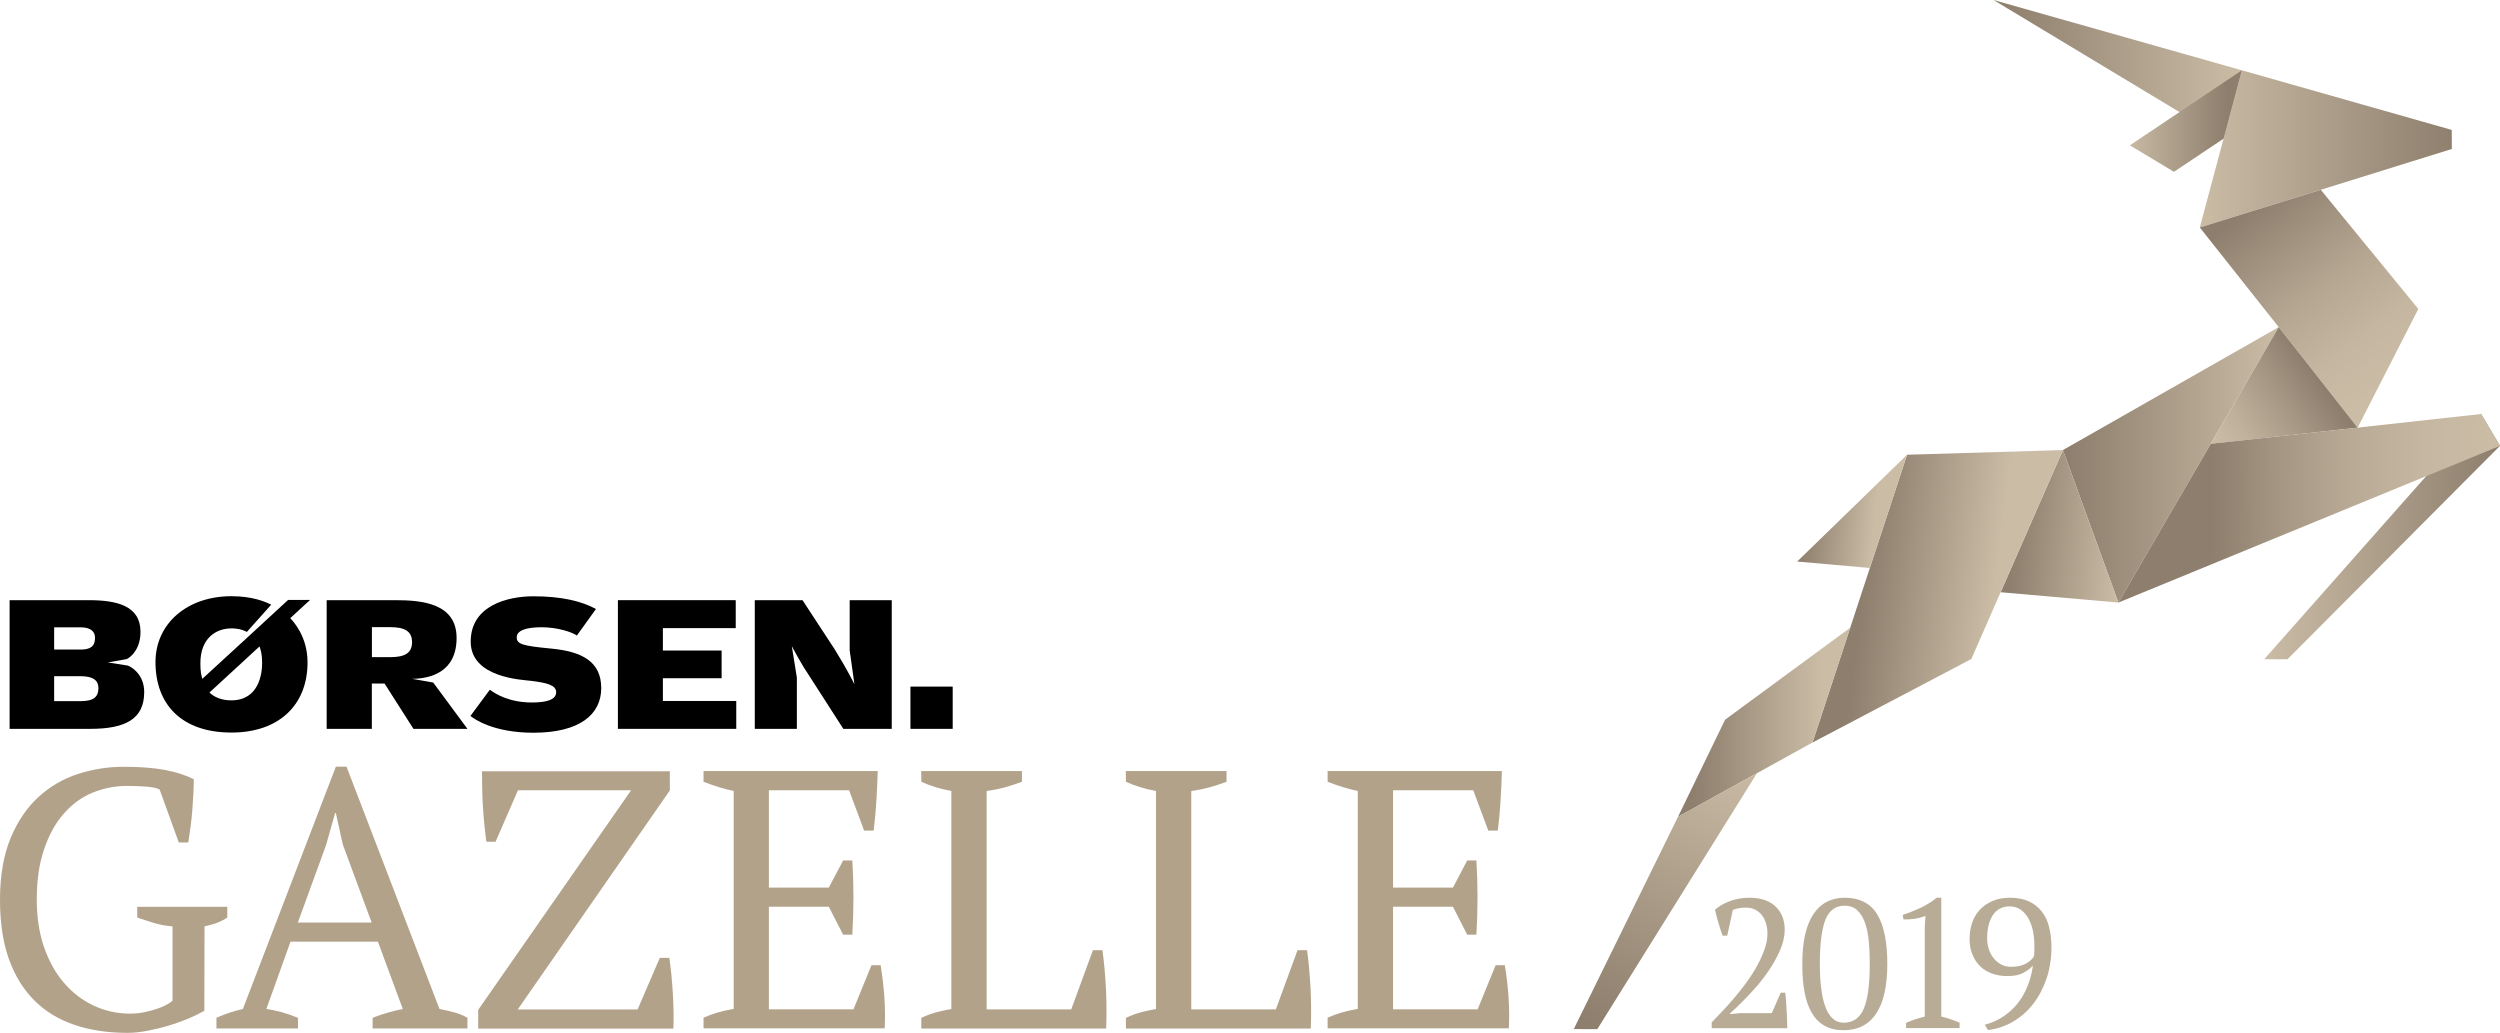
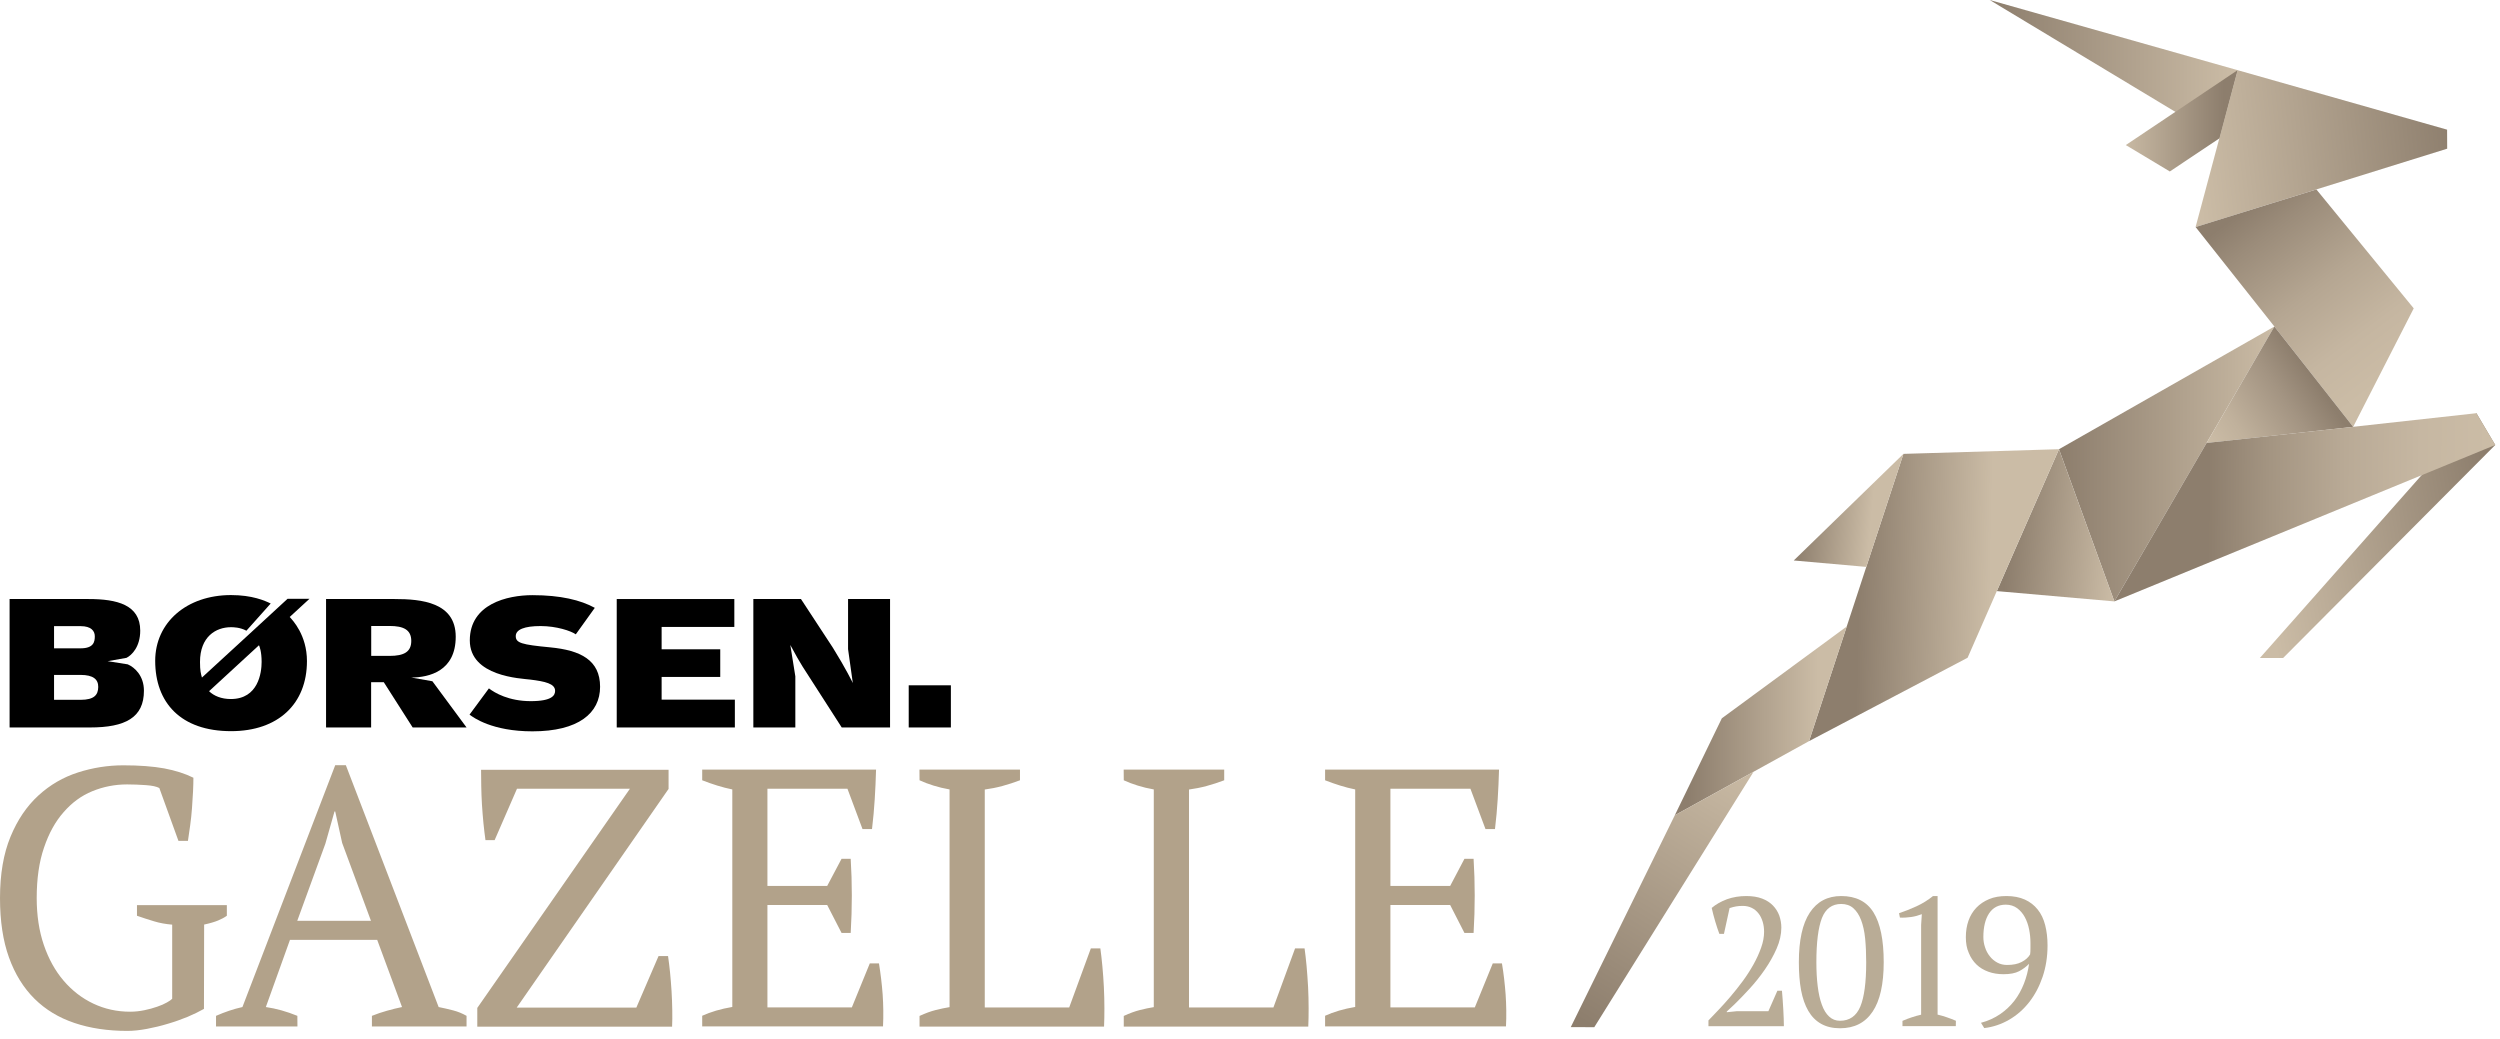
- <svg xmlns="http://www.w3.org/2000/svg" id="Layer_1" x="0px" y="0px" viewBox="0 0 283.46 117.11" style="enable-background:new 0 0 283.46 117.11;" xml:space="preserve">
-   <style type="text/css"> .st0{fill:#B2A28A;} .st1{fill:url(#SVGID_1_);} .st2{fill:url(#SVGID_2_);} .st3{fill:url(#SVGID_3_);} .st4{fill:url(#SVGID_4_);} .st5{fill:url(#SVGID_5_);} .st6{fill:url(#SVGID_6_);} .st7{fill:url(#SVGID_7_);} .st8{fill:url(#SVGID_8_);} .st9{fill:url(#SVGID_9_);} .st10{fill:url(#SVGID_10_);} .st11{fill:url(#SVGID_11_);} .st12{fill:url(#SVGID_12_);} .st13{fill:url(#SVGID_13_);} .st14{fill:#B9AC96;} </style>
+ <svg xmlns="http://www.w3.org/2000/svg" width="100%" height="100%" viewBox="0 0 284 118" version="1.1" xml:space="preserve" style="fill-rule:evenodd;clip-rule:evenodd;stroke-linejoin:round;stroke-miterlimit:2;">
  <g>
    <g>
      <g>
-         <path d="M35.16,68.02h-2.49c0,0-9,8.3-9.73,8.95c-0.12-0.44-0.22-0.77-0.22-1.77c0-2.87,1.8-3.95,3.52-3.95 c0.26,0,1.04,0.01,1.75,0.4l2.76-3.09c-0.67-0.33-2.1-0.96-4.51-0.96c-5.03,0-8.61,3.11-8.61,7.47c0,4.75,2.9,7.99,8.62,7.99 c5.36,0,8.62-3.11,8.62-7.96c0-2.96-1.64-4.66-1.96-5.01L35.16,68.02z M26.22,79.41c-1.08,0-1.93-0.36-2.47-0.89 c0,0,5.56-5.11,5.67-5.22c0.06,0.12,0.3,0.71,0.3,1.9C29.72,76.4,29.35,79.41,26.22,79.41z" />
-         <path d="M49.12,77.39l-2.4-0.42c2.03-0.02,5.05-0.72,5.05-4.64c0-3.91-3.89-4.28-6.94-4.28c-3.04,0-7.79,0-7.79,0v14.59h5.12 V77.5h1.44l3.28,5.14h6.12L49.12,77.39z M44.25,74.51c-1.69,0-2.08,0-2.08,0v-3.4c0,0,0.47,0,2.08,0c1.59,0,2.47,0.43,2.47,1.7 C46.72,74.05,45.9,74.51,44.25,74.51z" />
-         <path d="M53.34,81.18c0,0,2.12-2.87,2.2-2.98c0.67,0.52,2.27,1.45,4.75,1.45c2.46,0,2.77-0.68,2.77-1.17 c0-0.82-1.14-1.07-2.83-1.28c-1.04-0.13-6.86-0.34-6.86-4.45c0-4.14,4.26-5.14,7.11-5.14c3.21,0,5.48,0.56,7.09,1.44 c0,0-2.03,2.83-2.16,3.01c-0.53-0.38-2.18-0.94-4-0.94s-2.82,0.39-2.82,1.14c0,0.78,0.65,0.97,3.92,1.28 c3.42,0.33,5.66,1.43,5.66,4.48c0,2.99-2.45,5.06-7.69,5.06C55.9,83.08,53.77,81.51,53.34,81.18z" />
-         <polygon points="70.06,82.64 70.06,68.05 83.42,68.05 83.42,71.22 75.16,71.22 75.16,73.76 81.82,73.76 81.82,76.9 75.16,76.9 75.16,79.48 83.48,79.48 83.48,82.64 " />
+         <path d="M35.16,68.02l-2.49,0c0,0 -9,8.3 -9.73,8.95c-0.12,-0.44 -0.22,-0.77 -0.22,-1.77c0,-2.87 1.8,-3.95 3.52,-3.95c0.26,0 1.04,0.01 1.75,0.4l2.76,-3.09c-0.67,-0.33 -2.1,-0.96 -4.51,-0.96c-5.03,0 -8.61,3.11 -8.61,7.47c0,4.75 2.9,7.99 8.62,7.99c5.36,0 8.62,-3.11 8.62,-7.96c0,-2.96 -1.64,-4.66 -1.96,-5.01l2.25,-2.07Zm-8.94,11.39c-1.08,0 -1.93,-0.36 -2.47,-0.89c0,0 5.56,-5.11 5.67,-5.22c0.06,0.12 0.3,0.71 0.3,1.9c0,1.2 -0.37,4.21 -3.5,4.21Z" style="fill-rule:nonzero;" />
+         <path d="M49.12,77.39l-2.4,-0.42c2.03,-0.02 5.05,-0.72 5.05,-4.64c0,-3.91 -3.89,-4.28 -6.94,-4.28l-7.79,0l0,14.59l5.12,0l0,-5.14l1.44,0l3.28,5.14l6.12,0l-3.88,-5.25Zm-4.87,-2.88l-2.08,0l0,-3.4l2.08,0c1.59,0 2.47,0.43 2.47,1.7c0,1.24 -0.82,1.7 -2.47,1.7Z" style="fill-rule:nonzero;" />
+         <path d="M53.34,81.18c0,0 2.12,-2.87 2.2,-2.98c0.67,0.52 2.27,1.45 4.75,1.45c2.46,0 2.77,-0.68 2.77,-1.17c0,-0.82 -1.14,-1.07 -2.83,-1.28c-1.04,-0.13 -6.86,-0.34 -6.86,-4.45c0,-4.14 4.26,-5.14 7.11,-5.14c3.21,0 5.48,0.56 7.09,1.44c0,0 -2.03,2.83 -2.16,3.01c-0.53,-0.38 -2.18,-0.94 -4,-0.94c-1.82,0 -2.82,0.39 -2.82,1.14c0,0.78 0.65,0.97 3.92,1.28c3.42,0.33 5.66,1.43 5.66,4.48c0,2.99 -2.45,5.06 -7.69,5.06c-4.58,0 -6.71,-1.57 -7.14,-1.9Z" style="fill-rule:nonzero;" />
+         <path d="M70.06,82.64l0,-14.59l13.36,0l0,3.17l-8.26,0l0,2.54l6.66,0l0,3.14l-6.66,0l0,2.58l8.32,0l0,3.16l-13.42,0Z" style="fill-rule:nonzero;" />
        <rect x="103.23" y="77.85" width="4.79" height="4.79" />
-         <path d="M85.58,82.64V68.05h5.41c0,0,3.59,5.47,3.63,5.54c1.48,2.38,2.26,4,2.26,4l-0.54-3.85v-5.69h4.77v14.59h-5.49l-4.19-6.52 c0,0-0.42-0.63-0.84-1.38c-0.44-0.79-0.81-1.47-0.81-1.47l0.57,3.56v5.81L85.58,82.64L85.58,82.64z" />
-         <path d="M14.51,75.47c-0.65-0.11-2.28-0.36-2.28-0.36l2.14-0.38c0.6-0.3,1.56-1.25,1.56-3.09c0-2.94-2.64-3.59-5.87-3.59 c-4.18,0-8.97,0-8.97,0v14.59c0,0,5.73,0,9.14,0c4,0,6.13-1.12,6.12-4.18C16.35,76.78,15.31,75.81,14.51,75.47z M6.14,71.13 c0,0,1.87,0,3.02,0c1.2,0,1.61,0.55,1.61,1.15s-0.1,1.37-1.62,1.37s-3.01,0-3.01,0V71.13z M9.15,79.5c-1.72,0-3.01,0-3.01,0 v-2.83c0,0,1.64,0,3.01,0c1.45,0,2.02,0.51,2.01,1.37C11.15,78.94,10.7,79.5,9.15,79.5z" />
+         <path d="M85.58,82.64l0,-14.59l5.41,0c0,0 3.59,5.47 3.63,5.54c1.48,2.38 2.26,4 2.26,4l-0.54,-3.85l0,-5.69l4.77,0l0,14.59l-5.49,0l-4.19,-6.52c0,0 -0.42,-0.63 -0.84,-1.38c-0.44,-0.79 -0.81,-1.47 -0.81,-1.47l0.57,3.56l0,5.81l-4.77,0Z" style="fill-rule:nonzero;" />
+         <path d="M14.51,75.47c-0.65,-0.11 -2.28,-0.36 -2.28,-0.36l2.14,-0.38c0.6,-0.3 1.56,-1.25 1.56,-3.09c0,-2.94 -2.64,-3.59 -5.87,-3.59l-8.97,0l0,14.59l9.14,0c4,0 6.13,-1.12 6.12,-4.18c0,-1.68 -1.04,-2.65 -1.84,-2.99Zm-8.37,-4.34l3.02,0c1.2,0 1.61,0.55 1.61,1.15c0,0.6 -0.1,1.37 -1.62,1.37l-3.01,0l0,-2.52Zm3.01,8.37l-3.01,0l0,-2.83l3.01,0c1.45,0 2.02,0.51 2.01,1.37c-0.01,0.9 -0.46,1.46 -2.01,1.46Z" style="fill-rule:nonzero;" />
      </g>
      <g>
-         <path class="st0" d="M23.17,114.61c-0.53,0.3-1.15,0.6-1.85,0.9c-0.71,0.29-1.46,0.56-2.25,0.79c-0.79,0.24-1.58,0.43-2.38,0.58 s-1.53,0.23-2.23,0.23c-2.22,0-4.22-0.3-6-0.9c-1.78-0.6-3.29-1.51-4.54-2.75s-2.22-2.8-2.9-4.69C0.34,106.88,0,104.63,0,102.02 c0-2.72,0.4-5.04,1.19-6.96c0.79-1.92,1.85-3.48,3.17-4.69c1.32-1.21,2.82-2.08,4.5-2.62s3.4-0.81,5.15-0.81 c1.83,0,3.38,0.12,4.65,0.35c1.26,0.24,2.37,0.59,3.31,1.06c0,0.42-0.01,0.93-0.04,1.54c-0.03,0.61-0.07,1.25-0.12,1.92 s-0.12,1.33-0.21,1.98s-0.17,1.23-0.25,1.73h-1.08l-2.17-6c-0.31-0.17-0.82-0.28-1.54-0.33c-0.72-0.05-1.43-0.08-2.12-0.08 c-1.39,0-2.7,0.26-3.95,0.77c-1.25,0.51-2.33,1.31-3.26,2.38C6.29,93.32,5.55,94.66,5,96.29c-0.56,1.62-0.83,3.54-0.83,5.73 c0,1.97,0.27,3.75,0.81,5.33c0.54,1.58,1.29,2.94,2.25,4.06c0.96,1.12,2.08,1.99,3.37,2.6c1.29,0.61,2.68,0.92,4.18,0.92 c0.55,0,1.09-0.06,1.62-0.17c0.53-0.11,1.01-0.24,1.46-0.4c0.44-0.15,0.81-0.31,1.1-0.48c0.29-0.16,0.49-0.3,0.6-0.42v-8.42 c-0.72-0.06-1.41-0.18-2.06-0.38c-0.65-0.2-1.3-0.4-1.94-0.63v-1.21h10.21v1.21c-0.28,0.2-0.61,0.38-1,0.54s-0.92,0.32-1.58,0.46 L23.17,114.61L23.17,114.61z" />
-         <path class="st0" d="M33.79,116.61h-9.25v-1.21c1-0.44,2-0.78,3-1l10.54-27.47h1.21l10.54,27.47c0.56,0.11,1.1,0.24,1.65,0.38 c0.54,0.14,1.05,0.35,1.52,0.62v1.21H42.25v-1.21c0.56-0.22,1.12-0.42,1.71-0.58c0.58-0.16,1.15-0.31,1.71-0.42l-2.82-7.63h-9.91 l-2.74,7.63c1.17,0.17,2.36,0.5,3.58,1L33.79,116.61L33.79,116.61z M33.77,104.6h8.37l-3.27-8.84l-0.79-3.58H38l-1.04,3.67 L33.77,104.6z" />
-         <path class="st0" d="M74.81,108.61h1.08c0.08,0.56,0.16,1.18,0.23,1.88c0.07,0.69,0.12,1.4,0.17,2.13 c0.04,0.72,0.07,1.43,0.08,2.13c0.01,0.7,0.01,1.32-0.02,1.88H54.22v-2.13L71.56,89.6H58.73l-2.54,5.84h-1.04 c-0.08-0.58-0.16-1.22-0.23-1.92c-0.07-0.69-0.12-1.4-0.17-2.12c-0.04-0.72-0.07-1.42-0.08-2.1c-0.01-0.68-0.02-1.3-0.02-1.85 h21.3v2.17l-17.25,24.84h13.59L74.81,108.61z" />
-         <path class="st0" d="M99.52,87.43c-0.03,1.11-0.08,2.23-0.15,3.35c-0.07,1.12-0.17,2.26-0.31,3.4h-1.08l-1.71-4.58h-9.09v11.04 h6.79l1.63-3.08h1.04c0.17,2.75,0.17,5.56,0,8.42h-1.04l-1.63-3.17h-6.79v11.63h9.59l2.04-5h1.04c0.19,1.17,0.33,2.35,0.42,3.54 c0.08,1.2,0.1,2.4,0.04,3.62H79.77v-1.21c0.97-0.44,2.11-0.78,3.42-1V89.68c-0.56-0.11-1.12-0.26-1.71-0.44 c-0.58-0.18-1.15-0.38-1.71-0.6v-1.21L99.52,87.43L99.52,87.43z" />
-         <path class="st0" d="M104.45,87.43h11.42v1.21c-0.67,0.25-1.33,0.47-2,0.65c-0.67,0.18-1.33,0.31-2,0.4v24.76h9.59l2.46-6.71H125 c0.08,0.58,0.16,1.26,0.23,2.02c0.07,0.77,0.13,1.56,0.17,2.38c0.04,0.82,0.06,1.62,0.06,2.4c0,0.78-0.01,1.47-0.04,2.08h-20.96 v-1.21c0.67-0.31,1.28-0.53,1.83-0.67c0.56-0.14,1.08-0.25,1.58-0.33V89.68c-0.64-0.11-1.25-0.26-1.83-0.44 c-0.58-0.18-1.11-0.38-1.58-0.6L104.45,87.43L104.45,87.43z" />
-         <path class="st0" d="M127.65,87.43h11.42v1.21c-0.67,0.25-1.33,0.47-2,0.65c-0.67,0.18-1.34,0.31-2,0.4v24.76h9.59l2.46-6.71 h1.08c0.08,0.58,0.16,1.26,0.23,2.02c0.07,0.77,0.12,1.56,0.17,2.38c0.04,0.82,0.06,1.62,0.06,2.4c0,0.78-0.01,1.47-0.04,2.08 h-20.96v-1.21c0.67-0.31,1.28-0.53,1.83-0.67c0.55-0.14,1.08-0.25,1.58-0.33V89.68c-0.64-0.11-1.25-0.26-1.83-0.44 c-0.58-0.18-1.11-0.38-1.58-0.6L127.65,87.43L127.65,87.43z" />
-         <path class="st0" d="M170.29,87.43c-0.03,1.11-0.08,2.23-0.15,3.35c-0.07,1.12-0.17,2.26-0.31,3.4h-1.08l-1.71-4.58h-9.09v11.04 h6.79l1.62-3.08h1.04c0.17,2.75,0.17,5.56,0,8.42h-1.04l-1.62-3.17h-6.79v11.63h9.59l2.04-5h1.04c0.2,1.17,0.33,2.35,0.42,3.54 c0.08,1.2,0.1,2.4,0.04,3.62h-20.55v-1.21c0.97-0.44,2.11-0.78,3.42-1V89.68c-0.56-0.11-1.12-0.26-1.71-0.44 c-0.58-0.18-1.15-0.38-1.71-0.6v-1.21L170.29,87.43L170.29,87.43z" />
+         <path d="M23.17,114.61c-0.53,0.3 -1.15,0.6 -1.85,0.9c-0.71,0.29 -1.46,0.56 -2.25,0.79c-0.79,0.24 -1.58,0.43 -2.38,0.58c-0.8,0.15 -1.53,0.23 -2.23,0.23c-2.22,0 -4.22,-0.3 -6,-0.9c-1.78,-0.6 -3.29,-1.51 -4.54,-2.75c-1.25,-1.24 -2.22,-2.8 -2.9,-4.69c-0.68,-1.89 -1.02,-4.14 -1.02,-6.75c0,-2.72 0.4,-5.04 1.19,-6.96c0.79,-1.92 1.85,-3.48 3.17,-4.69c1.32,-1.21 2.82,-2.08 4.5,-2.62c1.68,-0.54 3.4,-0.81 5.15,-0.81c1.83,0 3.38,0.12 4.65,0.35c1.26,0.24 2.37,0.59 3.31,1.06c0,0.42 -0.01,0.93 -0.04,1.54c-0.03,0.61 -0.07,1.25 -0.12,1.92c-0.05,0.67 -0.12,1.33 -0.21,1.98c-0.09,0.65 -0.17,1.23 -0.25,1.73l-1.08,0l-2.17,-6c-0.31,-0.17 -0.82,-0.28 -1.54,-0.33c-0.72,-0.05 -1.43,-0.08 -2.12,-0.08c-1.39,0 -2.7,0.26 -3.95,0.77c-1.25,0.51 -2.33,1.31 -3.26,2.38c-0.94,1.06 -1.68,2.4 -2.23,4.03c-0.56,1.62 -0.83,3.54 -0.83,5.73c0,1.97 0.27,3.75 0.81,5.33c0.54,1.58 1.29,2.94 2.25,4.06c0.96,1.12 2.08,1.99 3.37,2.6c1.29,0.61 2.68,0.92 4.18,0.92c0.55,0 1.09,-0.06 1.62,-0.17c0.53,-0.11 1.01,-0.24 1.46,-0.4c0.44,-0.15 0.81,-0.31 1.1,-0.48c0.29,-0.16 0.49,-0.3 0.6,-0.42l0,-8.42c-0.72,-0.06 -1.41,-0.18 -2.06,-0.38c-0.65,-0.2 -1.3,-0.4 -1.94,-0.63l0,-1.21l10.21,0l0,1.21c-0.28,0.2 -0.61,0.38 -1,0.54c-0.39,0.16 -0.92,0.32 -1.58,0.46l-0.02,9.58Z" style="fill:#b2a28a;fill-rule:nonzero;" />
+         <path d="M33.79,116.61l-9.25,0l0,-1.21c1,-0.44 2,-0.78 3,-1l10.54,-27.47l1.21,0l10.54,27.47c0.56,0.11 1.1,0.24 1.65,0.38c0.54,0.14 1.05,0.35 1.52,0.62l0,1.21l-10.75,0l0,-1.21c0.56,-0.22 1.12,-0.42 1.71,-0.58c0.58,-0.16 1.15,-0.31 1.71,-0.42l-2.82,-7.63l-9.91,0l-2.74,7.63c1.17,0.17 2.36,0.5 3.58,1l0.01,1.21Zm-0.02,-12.01l8.37,0l-3.27,-8.84l-0.79,-3.58l-0.08,0l-1.04,3.67l-3.19,8.75Z" style="fill:#b2a28a;fill-rule:nonzero;" />
+         <path d="M74.81,108.61l1.08,0c0.08,0.56 0.16,1.18 0.23,1.88c0.07,0.69 0.12,1.4 0.17,2.13c0.04,0.72 0.07,1.43 0.08,2.13c0.01,0.7 0.01,1.32 -0.02,1.88l-22.13,0l0,-2.13l17.34,-24.9l-12.83,0l-2.54,5.84l-1.04,0c-0.08,-0.58 -0.16,-1.22 -0.23,-1.92c-0.07,-0.69 -0.12,-1.4 -0.17,-2.12c-0.04,-0.72 -0.07,-1.42 -0.08,-2.1c-0.01,-0.68 -0.02,-1.3 -0.02,-1.85l21.3,0l0,2.17l-17.25,24.84l13.59,0l2.52,-5.85Z" style="fill:#b2a28a;fill-rule:nonzero;" />
+         <path d="M99.52,87.43c-0.03,1.11 -0.08,2.23 -0.15,3.35c-0.07,1.12 -0.17,2.26 -0.31,3.4l-1.08,0l-1.71,-4.58l-9.09,0l0,11.04l6.79,0l1.63,-3.08l1.04,0c0.17,2.75 0.17,5.56 0,8.42l-1.04,0l-1.63,-3.17l-6.79,0l0,11.63l9.59,0l2.04,-5l1.04,0c0.19,1.17 0.33,2.35 0.42,3.54c0.08,1.2 0.1,2.4 0.04,3.62l-20.54,0l0,-1.21c0.97,-0.44 2.11,-0.78 3.42,-1l0,-24.71c-0.56,-0.11 -1.12,-0.26 -1.71,-0.44c-0.58,-0.18 -1.15,-0.38 -1.71,-0.6l0,-1.21l19.75,0Z" style="fill:#b2a28a;fill-rule:nonzero;" />
+         <path d="M104.45,87.43l11.42,0l0,1.21c-0.67,0.25 -1.33,0.47 -2,0.65c-0.67,0.18 -1.33,0.31 -2,0.4l0,24.76l9.59,0l2.46,-6.71l1.08,0c0.08,0.58 0.16,1.26 0.23,2.02c0.07,0.77 0.13,1.56 0.17,2.38c0.04,0.82 0.06,1.62 0.06,2.4c0,0.78 -0.01,1.47 -0.04,2.08l-20.96,0l0,-1.21c0.67,-0.31 1.28,-0.53 1.83,-0.67c0.56,-0.14 1.08,-0.25 1.58,-0.33l0,-24.73c-0.64,-0.11 -1.25,-0.26 -1.83,-0.44c-0.58,-0.18 -1.11,-0.38 -1.58,-0.6l-0.01,-1.21Z" style="fill:#b2a28a;fill-rule:nonzero;" />
+         <path d="M127.65,87.43l11.42,0l0,1.21c-0.67,0.25 -1.33,0.47 -2,0.65c-0.67,0.18 -1.34,0.31 -2,0.4l0,24.76l9.59,0l2.46,-6.71l1.08,0c0.08,0.58 0.16,1.26 0.23,2.02c0.07,0.77 0.12,1.56 0.17,2.38c0.04,0.82 0.06,1.62 0.06,2.4c0,0.78 -0.01,1.47 -0.04,2.08l-20.96,0l0,-1.21c0.67,-0.31 1.28,-0.53 1.83,-0.67c0.55,-0.14 1.08,-0.25 1.58,-0.33l0,-24.73c-0.64,-0.11 -1.25,-0.26 -1.83,-0.44c-0.58,-0.18 -1.11,-0.38 -1.58,-0.6l-0.01,-1.21Z" style="fill:#b2a28a;fill-rule:nonzero;" />
+         <path d="M170.29,87.43c-0.03,1.11 -0.08,2.23 -0.15,3.35c-0.07,1.12 -0.17,2.26 -0.31,3.4l-1.08,0l-1.71,-4.58l-9.09,0l0,11.04l6.79,0l1.62,-3.08l1.04,0c0.17,2.75 0.17,5.56 0,8.42l-1.04,0l-1.62,-3.17l-6.79,0l0,11.63l9.59,0l2.04,-5l1.04,0c0.2,1.17 0.33,2.35 0.42,3.54c0.08,1.2 0.1,2.4 0.04,3.62l-20.55,0l0,-1.21c0.97,-0.44 2.11,-0.78 3.42,-1l0,-24.71c-0.56,-0.11 -1.12,-0.26 -1.71,-0.44c-0.58,-0.18 -1.15,-0.38 -1.71,-0.6l0,-1.21l19.76,0Z" style="fill:#b2a28a;fill-rule:nonzero;" />
      </g>
    </g>
    <g>
-       <linearGradient id="SVGID_1_" gradientUnits="userSpaceOnUse" x1="252.925" y1="-46.594" x2="279.53" y2="-46.594" gradientTransform="matrix(1.0056 -0.1695 -5.000000e-04 -0.9943 2.3493 59.6839)">
-         <stop offset="0" style="stop-color:#CBBCA6" />
-         <stop offset="1" style="stop-color:#8D7E6D" />
-       </linearGradient>
-       <polygon class="st1" points="256.72,74.75 259.36,74.75 283.46,50.55 281.32,46.94 " />
-       <linearGradient id="SVGID_2_" gradientUnits="userSpaceOnUse" x1="249.332" y1="38.806" x2="278.87" y2="38.806" gradientTransform="matrix(1 -0.1078 0 -1 0 82.8278)">
-         <stop offset="0" style="stop-color:#CBBCA6" />
-         <stop offset="1" style="stop-color:#8D7E6D" />
-       </linearGradient>
-       <polygon class="st2" points="254.19,7.97 277.99,14.73 278,16.89 249.42,25.79 " />
-       <linearGradient id="SVGID_3_" gradientUnits="userSpaceOnUse" x1="254.156" y1="115.249" x2="226.133" y2="115.249" gradientTransform="matrix(1 0 0 -1 0 123.106)">
-         <stop offset="0" style="stop-color:#CBBCA6" />
-         <stop offset="1" style="stop-color:#8D7E6D" />
-       </linearGradient>
-       <polygon class="st3" points="254.19,7.97 226.03,0 252.12,15.72 " />
-       <linearGradient id="SVGID_4_" gradientUnits="userSpaceOnUse" x1="240.894" y1="109.385" x2="252.597" y2="109.385" gradientTransform="matrix(1 0 0 -1 0 123.106)">
-         <stop offset="0" style="stop-color:#CBBCA6" />
-         <stop offset="1" style="stop-color:#8D7E6D" />
-       </linearGradient>
-       <polygon class="st4" points="254.19,7.97 241.49,16.48 246.49,19.48 252.12,15.72 " />
-       <linearGradient id="SVGID_5_" gradientUnits="userSpaceOnUse" x1="271.266" y1="80.117" x2="256.17" y2="100.203" gradientTransform="matrix(1 0 0 -1 0 123.106)">
-         <stop offset="0" style="stop-color:#CBBCA6" />
-         <stop offset="0.23" style="stop-color:#C5B6A1" />
-         <stop offset="0.524" style="stop-color:#B5A692" />
-         <stop offset="0.851" style="stop-color:#9B8C7A" />
-         <stop offset="1" style="stop-color:#8D7E6D" />
-       </linearGradient>
-       <polygon class="st5" points="249.42,25.79 258.37,37.09 267.32,48.49 274.2,35.03 263.14,21.52 " />
-       <linearGradient id="SVGID_6_" gradientUnits="userSpaceOnUse" x1="258.41" y1="70.4" x2="234.133" y2="70.4" gradientTransform="matrix(1 0 0 -1 0 123.106)">
-         <stop offset="0" style="stop-color:#CBBCA6" />
-         <stop offset="1" style="stop-color:#8D7E6D" />
-       </linearGradient>
-       <polygon class="st6" points="233.9,51.03 258.37,37.09 240.19,68.32 " />
-       <linearGradient id="SVGID_7_" gradientUnits="userSpaceOnUse" x1="240.912" y1="63.053" x2="228.374" y2="64.199" gradientTransform="matrix(1 0 0 -1 0 123.106)">
-         <stop offset="0" style="stop-color:#CBBCA6" />
-         <stop offset="1" style="stop-color:#8D7E6D" />
-       </linearGradient>
-       <polygon class="st7" points="226.84,67.15 240.19,68.32 233.9,51.03 " />
-       <linearGradient id="SVGID_8_" gradientUnits="userSpaceOnUse" x1="226.114" y1="-9.28" x2="211.098" y2="-7.369" gradientTransform="matrix(1 -0.1078 0 -1 0 82.8278)">
-         <stop offset="0" style="stop-color:#CBBCA6" />
-         <stop offset="1" style="stop-color:#8D7E6D" />
-       </linearGradient>
-       <polygon class="st8" points="216.23,51.56 233.9,51.03 223.52,74.72 205.51,84.19 " />
-       <linearGradient id="SVGID_9_" gradientUnits="userSpaceOnUse" x1="206.502" y1="41.218" x2="191.767" y2="41.218" gradientTransform="matrix(1 0 0 -1 0 123.106)">
-         <stop offset="0" style="stop-color:#CBBCA6" />
-         <stop offset="1" style="stop-color:#8D7E6D" />
-       </linearGradient>
-       <polygon class="st9" points="195.6,81.6 209.79,71.17 205.51,84.19 190.26,92.61 " />
-       <linearGradient id="SVGID_10_" gradientUnits="userSpaceOnUse" x1="193.999" y1="-59.236" x2="175.691" y2="-86.172" gradientTransform="matrix(1.0056 -0.1695 -5.000000e-04 -0.9943 2.3493 59.6839)">
-         <stop offset="0" style="stop-color:#CBBCA6" />
-         <stop offset="1" style="stop-color:#8D7E6D" />
-       </linearGradient>
-       <polygon class="st10" points="181.11,116.69 199.21,87.67 190.26,92.61 178.44,116.68 " />
-       <linearGradient id="SVGID_11_" gradientUnits="userSpaceOnUse" x1="212.685" y1="65.234" x2="204.468" y2="66.016" gradientTransform="matrix(1 0 0 -1 0 123.106)">
-         <stop offset="0" style="stop-color:#CBBCA6" />
-         <stop offset="1" style="stop-color:#8D7E6D" />
-       </linearGradient>
-       <polygon class="st11" points="203.77,63.67 212.01,64.4 216.23,51.56 " />
-       <linearGradient id="SVGID_12_" gradientUnits="userSpaceOnUse" x1="251.389" y1="72.397" x2="262.695" y2="80.212" gradientTransform="matrix(1 0 0 -1 0 123.106)">
-         <stop offset="0" style="stop-color:#CBBCA6" />
-         <stop offset="0.258" style="stop-color:#C0B19C" />
-         <stop offset="0.707" style="stop-color:#A39482" />
-         <stop offset="1" style="stop-color:#8D7E6D" />
-       </linearGradient>
-       <polygon class="st12" points="258.37,37.09 267.32,48.49 250.67,50.32 " />
-       <linearGradient id="SVGID_13_" gradientUnits="userSpaceOnUse" x1="282.704" y1="65.343" x2="250.834" y2="65.533" gradientTransform="matrix(1 0 0 -1 0 123.106)">
-         <stop offset="0" style="stop-color:#CBBCA6" />
-         <stop offset="0.241" style="stop-color:#C6B7A2" />
-         <stop offset="0.508" style="stop-color:#B9AA96" />
-         <stop offset="0.787" style="stop-color:#A39481" />
-         <stop offset="1" style="stop-color:#8D7E6D" />
-       </linearGradient>
-       <polygon class="st13" points="250.67,50.32 281.32,46.94 283.46,50.55 240.19,68.32 " />
+       <path d="M256.72,74.75l2.64,0l24.1,-24.2l-2.14,-3.61l-24.6,27.81Z" style="fill:url(#_Linear1);fill-rule:nonzero;" />
+       <path d="M254.19,7.97l23.8,6.76l0.01,2.16l-28.58,8.9l4.77,-17.82Z" style="fill:url(#_Linear2);fill-rule:nonzero;" />
+       <path d="M254.19,7.97l-28.16,-7.97l26.09,15.72l2.07,-7.75Z" style="fill:url(#_Linear3);fill-rule:nonzero;" />
+       <path d="M254.19,7.97l-12.7,8.51l5,3l5.63,-3.76l2.07,-7.75Z" style="fill:url(#_Linear4);fill-rule:nonzero;" />
+       <path d="M249.42,25.79l8.95,11.3l8.95,11.4l6.88,-13.46l-11.06,-13.51l-13.72,4.27Z" style="fill:url(#_Linear5);fill-rule:nonzero;" />
+       <path d="M233.9,51.03l24.47,-13.94l-18.18,31.23l-6.29,-17.29Z" style="fill:url(#_Linear6);fill-rule:nonzero;" />
+       <path d="M226.84,67.15l13.35,1.17l-6.29,-17.29l-7.06,16.12Z" style="fill:url(#_Linear7);fill-rule:nonzero;" />
+       <path d="M216.23,51.56l17.67,-0.53l-10.38,23.69l-18.01,9.47l10.72,-32.63Z" style="fill:url(#_Linear8);fill-rule:nonzero;" />
+       <path d="M195.6,81.6l14.19,-10.43l-4.28,13.02l-15.25,8.42l5.34,-11.01Z" style="fill:url(#_Linear9);fill-rule:nonzero;" />
+       <path d="M181.11,116.69l18.1,-29.02l-8.95,4.94l-11.82,24.07l2.67,0.01Z" style="fill:url(#_Linear10);fill-rule:nonzero;" />
+       <path d="M203.77,63.67l8.24,0.73l4.22,-12.84l-12.46,12.11Z" style="fill:url(#_Linear11);fill-rule:nonzero;" />
+       <path d="M258.37,37.09l8.95,11.4l-16.65,1.83l7.7,-13.23Z" style="fill:url(#_Linear12);fill-rule:nonzero;" />
+       <path d="M250.67,50.32l30.65,-3.38l2.14,3.61l-43.27,17.77l10.48,-18Z" style="fill:url(#_Linear13);fill-rule:nonzero;" />
    </g>
  </g>
  <g>
-     <path class="st14" d="M195.84,106.09h-0.52c-0.15-0.4-0.31-0.87-0.47-1.41c-0.16-0.54-0.29-1.05-0.4-1.54 c0.48-0.41,1.07-0.74,1.74-0.99c0.68-0.24,1.41-0.36,2.2-0.36c0.69,0,1.29,0.1,1.79,0.29s0.91,0.46,1.23,0.79s0.56,0.72,0.72,1.15 c0.15,0.44,0.23,0.89,0.23,1.36c0,0.77-0.18,1.57-0.54,2.39c-0.36,0.82-0.81,1.61-1.34,2.38c-0.53,0.77-1.11,1.49-1.73,2.17 c-0.62,0.68-1.2,1.27-1.72,1.78l-0.87,0.81v0.08l1.16-0.12h3.57l1.02-2.32h0.52c0.03,0.3,0.05,0.64,0.08,1 c0.03,0.36,0.05,0.72,0.07,1.09c0.02,0.37,0.04,0.72,0.05,1.06s0.02,0.63,0.02,0.88h-8.57v-0.66c0.3-0.32,0.67-0.71,1.11-1.16 c0.44-0.46,0.89-0.96,1.36-1.51c0.47-0.55,0.94-1.14,1.4-1.76c0.46-0.62,0.87-1.26,1.23-1.9c0.36-0.64,0.65-1.28,0.88-1.92 c0.23-0.64,0.34-1.24,0.34-1.82c0-0.4-0.05-0.78-0.16-1.14s-0.26-0.68-0.47-0.94c-0.21-0.27-0.46-0.48-0.76-0.63 c-0.3-0.15-0.64-0.23-1.03-0.23c-0.29,0-0.55,0.02-0.77,0.06c-0.22,0.04-0.46,0.1-0.73,0.19L195.84,106.09z" />
-     <path class="st14" d="M204.35,109.3c0-2.49,0.41-4.36,1.24-5.62c0.83-1.26,2.02-1.89,3.57-1.89c1.67,0,2.9,0.62,3.67,1.86 c0.77,1.24,1.16,3.12,1.16,5.65c0,2.49-0.42,4.37-1.26,5.62c-0.84,1.26-2.07,1.89-3.7,1.89c-0.84,0-1.56-0.17-2.16-0.51 s-1.08-0.83-1.45-1.47c-0.37-0.64-0.65-1.43-0.82-2.35S204.35,110.49,204.35,109.3z M206.34,109.32c0,0.99,0.05,1.9,0.15,2.71 c0.1,0.81,0.25,1.51,0.47,2.1c0.21,0.59,0.49,1.04,0.83,1.35c0.34,0.32,0.75,0.48,1.23,0.48c1.09,0,1.86-0.54,2.31-1.61 c0.45-1.08,0.67-2.75,0.67-5.03c0-0.99-0.04-1.9-0.12-2.71s-0.24-1.51-0.46-2.09c-0.22-0.58-0.52-1.03-0.88-1.35 s-0.83-0.48-1.38-0.48c-1.04,0-1.77,0.54-2.19,1.6C206.55,105.38,206.34,107.05,206.34,109.32z" />
-     <path class="st14" d="M222.18,116.57h-6.06v-0.6c0.35-0.15,0.7-0.29,1.05-0.4c0.35-0.12,0.71-0.22,1.07-0.3v-10.19l0.08-1.23 c-0.39,0.15-0.79,0.26-1.2,0.32c-0.42,0.06-0.84,0.09-1.29,0.07l-0.1-0.5c0.64-0.21,1.29-0.47,1.97-0.78s1.31-0.7,1.89-1.17h0.52 v13.47c0.35,0.08,0.69,0.18,1.04,0.3c0.35,0.12,0.69,0.25,1.04,0.4L222.18,116.57L222.18,116.57z" />
-     <path class="st14" d="M223.32,106.46c0-0.68,0.1-1.3,0.3-1.87c0.2-0.57,0.5-1.06,0.89-1.47c0.39-0.41,0.88-0.74,1.45-0.98 c0.57-0.24,1.23-0.35,1.98-0.35c0.8,0,1.5,0.14,2.08,0.4s1.08,0.65,1.46,1.13c0.39,0.48,0.67,1.07,0.85,1.77 c0.18,0.7,0.27,1.47,0.27,2.31c0,1.29-0.19,2.48-0.56,3.57c-0.37,1.09-0.88,2.05-1.52,2.87c-0.64,0.82-1.4,1.49-2.28,2 c-0.88,0.51-1.82,0.83-2.83,0.95l-0.37-0.6c0.82-0.22,1.54-0.55,2.17-0.98c0.63-0.43,1.17-0.94,1.62-1.52s0.81-1.24,1.09-1.95 c0.28-0.71,0.47-1.46,0.58-2.25c-0.32,0.33-0.69,0.61-1.13,0.84c-0.44,0.23-1.03,0.34-1.77,0.34c-0.62,0-1.2-0.09-1.72-0.28 s-0.98-0.46-1.35-0.82c-0.37-0.36-0.67-0.8-0.88-1.33C223.42,107.74,223.32,107.14,223.32,106.46z M225.31,106.44 c0,0.4,0.06,0.79,0.19,1.17c0.12,0.38,0.3,0.72,0.54,1.02c0.23,0.3,0.52,0.54,0.85,0.72s0.71,0.27,1.12,0.27 c0.66,0,1.21-0.11,1.65-0.34c0.44-0.23,0.76-0.51,0.96-0.86c0.03-0.18,0.04-0.4,0.04-0.68s0-0.48,0-0.63c0-0.5-0.05-1.01-0.15-1.52 s-0.27-0.99-0.49-1.4c-0.22-0.41-0.51-0.75-0.87-1.02c-0.36-0.26-0.79-0.4-1.29-0.4c-0.83,0-1.46,0.33-1.9,0.99 C225.53,104.41,225.31,105.31,225.31,106.44z" />
+     <path d="M195.84,106.09l-0.52,0c-0.15,-0.4 -0.31,-0.87 -0.47,-1.41c-0.16,-0.54 -0.29,-1.05 -0.4,-1.54c0.48,-0.41 1.07,-0.74 1.74,-0.99c0.68,-0.24 1.41,-0.36 2.2,-0.36c0.69,0 1.29,0.1 1.79,0.29c0.5,0.19 0.91,0.46 1.23,0.79c0.32,0.33 0.56,0.72 0.72,1.15c0.15,0.44 0.23,0.89 0.23,1.36c0,0.77 -0.18,1.57 -0.54,2.39c-0.36,0.82 -0.81,1.61 -1.34,2.38c-0.53,0.77 -1.11,1.49 -1.73,2.17c-0.62,0.68 -1.2,1.27 -1.72,1.78l-0.87,0.81l0,0.08l1.16,-0.12l3.57,0l1.02,-2.32l0.52,0c0.03,0.3 0.05,0.64 0.08,1c0.03,0.36 0.05,0.72 0.07,1.09c0.02,0.37 0.04,0.72 0.05,1.06c0.01,0.34 0.02,0.63 0.02,0.88l-8.57,0l0,-0.66c0.3,-0.32 0.67,-0.71 1.11,-1.16c0.44,-0.46 0.89,-0.96 1.36,-1.51c0.47,-0.55 0.94,-1.14 1.4,-1.76c0.46,-0.62 0.87,-1.26 1.23,-1.9c0.36,-0.64 0.65,-1.28 0.88,-1.92c0.23,-0.64 0.34,-1.24 0.34,-1.82c0,-0.4 -0.05,-0.78 -0.16,-1.14c-0.11,-0.36 -0.26,-0.68 -0.47,-0.94c-0.21,-0.27 -0.46,-0.48 -0.76,-0.63c-0.3,-0.15 -0.64,-0.23 -1.03,-0.23c-0.29,0 -0.55,0.02 -0.77,0.06c-0.22,0.04 -0.46,0.1 -0.73,0.19l-0.64,2.93Z" style="fill:#b9ac96;fill-rule:nonzero;" />
+     <path d="M204.35,109.3c0,-2.49 0.41,-4.36 1.24,-5.62c0.83,-1.26 2.02,-1.89 3.57,-1.89c1.67,0 2.9,0.62 3.67,1.86c0.77,1.24 1.16,3.12 1.16,5.65c0,2.49 -0.42,4.37 -1.26,5.62c-0.84,1.26 -2.07,1.89 -3.7,1.89c-0.84,0 -1.56,-0.17 -2.16,-0.51c-0.6,-0.34 -1.08,-0.83 -1.45,-1.47c-0.37,-0.64 -0.65,-1.43 -0.82,-2.35c-0.17,-0.92 -0.25,-1.99 -0.25,-3.18Zm1.99,0.02c0,0.99 0.05,1.9 0.15,2.71c0.1,0.81 0.25,1.51 0.47,2.1c0.21,0.59 0.49,1.04 0.83,1.35c0.34,0.32 0.75,0.48 1.23,0.48c1.09,0 1.86,-0.54 2.31,-1.61c0.45,-1.08 0.67,-2.75 0.67,-5.03c0,-0.99 -0.04,-1.9 -0.12,-2.71c-0.08,-0.81 -0.24,-1.51 -0.46,-2.09c-0.22,-0.58 -0.52,-1.03 -0.88,-1.35c-0.36,-0.32 -0.83,-0.48 -1.38,-0.48c-1.04,0 -1.77,0.54 -2.19,1.6c-0.42,1.09 -0.63,2.76 -0.63,5.03Z" style="fill:#b9ac96;fill-rule:nonzero;" />
+     <path d="M222.18,116.57l-6.06,0l0,-0.6c0.35,-0.15 0.7,-0.29 1.05,-0.4c0.35,-0.12 0.71,-0.22 1.07,-0.3l0,-10.19l0.08,-1.23c-0.39,0.15 -0.79,0.26 -1.2,0.32c-0.42,0.06 -0.84,0.09 -1.29,0.07l-0.1,-0.5c0.64,-0.21 1.29,-0.47 1.97,-0.78c0.68,-0.31 1.31,-0.7 1.89,-1.17l0.52,0l0,13.47c0.35,0.08 0.69,0.18 1.04,0.3c0.35,0.12 0.69,0.25 1.04,0.4l-0.01,0.61Z" style="fill:#b9ac96;fill-rule:nonzero;" />
+     <path d="M223.32,106.46c0,-0.68 0.1,-1.3 0.3,-1.87c0.2,-0.57 0.5,-1.06 0.89,-1.47c0.39,-0.41 0.88,-0.74 1.45,-0.98c0.57,-0.24 1.23,-0.35 1.98,-0.35c0.8,0 1.5,0.14 2.08,0.4c0.58,0.26 1.08,0.65 1.46,1.13c0.39,0.48 0.67,1.07 0.85,1.77c0.18,0.7 0.27,1.47 0.27,2.31c0,1.29 -0.19,2.48 -0.56,3.57c-0.37,1.09 -0.88,2.05 -1.52,2.87c-0.64,0.82 -1.4,1.49 -2.28,2c-0.88,0.51 -1.82,0.83 -2.83,0.95l-0.37,-0.6c0.82,-0.22 1.54,-0.55 2.17,-0.98c0.63,-0.43 1.17,-0.94 1.62,-1.52c0.45,-0.58 0.81,-1.24 1.09,-1.95c0.28,-0.71 0.47,-1.46 0.58,-2.25c-0.32,0.33 -0.69,0.61 -1.13,0.84c-0.44,0.23 -1.03,0.34 -1.77,0.34c-0.62,0 -1.2,-0.09 -1.72,-0.28c-0.52,-0.19 -0.98,-0.46 -1.35,-0.82c-0.37,-0.36 -0.67,-0.8 -0.88,-1.33c-0.23,-0.5 -0.33,-1.1 -0.33,-1.78Zm1.99,-0.02c0,0.4 0.06,0.79 0.19,1.17c0.12,0.38 0.3,0.72 0.54,1.02c0.23,0.3 0.52,0.54 0.85,0.72c0.33,0.18 0.71,0.27 1.12,0.27c0.66,0 1.21,-0.11 1.65,-0.34c0.44,-0.23 0.76,-0.51 0.96,-0.86c0.03,-0.18 0.04,-0.4 0.04,-0.68l0,-0.63c0,-0.5 -0.05,-1.01 -0.15,-1.52c-0.1,-0.51 -0.27,-0.99 -0.49,-1.4c-0.22,-0.41 -0.51,-0.75 -0.87,-1.02c-0.36,-0.26 -0.79,-0.4 -1.29,-0.4c-0.83,0 -1.46,0.33 -1.9,0.99c-0.43,0.65 -0.65,1.55 -0.65,2.68Z" style="fill:#b9ac96;fill-rule:nonzero;" />
  </g>
+   <defs>
+     <linearGradient id="_Linear1" x1="0" y1="0" x2="1" y2="0" gradientUnits="userSpaceOnUse" gradientTransform="matrix(26.7539,-4.50953,4.50953,26.7539,256.714,63.1416)">
+       <stop offset="0" style="stop-color:#cbbca6;stop-opacity:1" />
+       <stop offset="1" style="stop-color:#8d7e6d;stop-opacity:1" />
+     </linearGradient>
+     <linearGradient id="_Linear2" x1="0" y1="0" x2="1" y2="0" gradientUnits="userSpaceOnUse" gradientTransform="matrix(29.5385,-3.18425,3.18425,29.5385,249.332,17.1436)">
+       <stop offset="0" style="stop-color:#cbbca6;stop-opacity:1" />
+       <stop offset="1" style="stop-color:#8d7e6d;stop-opacity:1" />
+     </linearGradient>
+     <linearGradient id="_Linear3" x1="0" y1="0" x2="1" y2="0" gradientUnits="userSpaceOnUse" gradientTransform="matrix(-28.0232,3.43185e-15,-3.43185e-15,-28.0232,254.156,7.8575)">
+       <stop offset="0" style="stop-color:#cbbca6;stop-opacity:1" />
+       <stop offset="1" style="stop-color:#8d7e6d;stop-opacity:1" />
+     </linearGradient>
+     <linearGradient id="_Linear4" x1="0" y1="0" x2="1" y2="0" gradientUnits="userSpaceOnUse" gradientTransform="matrix(11.7031,0,0,11.7031,240.894,13.7205)">
+       <stop offset="0" style="stop-color:#cbbca6;stop-opacity:1" />
+       <stop offset="1" style="stop-color:#8d7e6d;stop-opacity:1" />
+     </linearGradient>
+     <linearGradient id="_Linear5" x1="0" y1="0" x2="1" y2="0" gradientUnits="userSpaceOnUse" gradientTransform="matrix(-15.0965,-20.0861,20.0861,-15.0965,271.266,42.9887)">
+       <stop offset="0" style="stop-color:#cbbca6;stop-opacity:1" />
+       <stop offset="0.23" style="stop-color:#c5b6a1;stop-opacity:1" />
+       <stop offset="0.52" style="stop-color:#b5a692;stop-opacity:1" />
+       <stop offset="0.85" style="stop-color:#9b8c7a;stop-opacity:1" />
+       <stop offset="1" style="stop-color:#8d7e6d;stop-opacity:1" />
+     </linearGradient>
+     <linearGradient id="_Linear6" x1="0" y1="0" x2="1" y2="0" gradientUnits="userSpaceOnUse" gradientTransform="matrix(-24.277,2.97308e-15,-2.97308e-15,-24.277,258.41,52.7055)">
+       <stop offset="0" style="stop-color:#cbbca6;stop-opacity:1" />
+       <stop offset="1" style="stop-color:#8d7e6d;stop-opacity:1" />
+     </linearGradient>
+     <linearGradient id="_Linear7" x1="0" y1="0" x2="1" y2="0" gradientUnits="userSpaceOnUse" gradientTransform="matrix(-12.538,-1.146,1.146,-12.538,240.912,60.0529)">
+       <stop offset="0" style="stop-color:#cbbca6;stop-opacity:1" />
+       <stop offset="1" style="stop-color:#8d7e6d;stop-opacity:1" />
+     </linearGradient>
+     <linearGradient id="_Linear8" x1="0" y1="0" x2="1" y2="0" gradientUnits="userSpaceOnUse" gradientTransform="matrix(-15.0154,-0.29244,0.29244,-15.0154,226.114,67.7328)">
+       <stop offset="0" style="stop-color:#cbbca6;stop-opacity:1" />
+       <stop offset="1" style="stop-color:#8d7e6d;stop-opacity:1" />
+     </linearGradient>
+     <linearGradient id="_Linear9" x1="0" y1="0" x2="1" y2="0" gradientUnits="userSpaceOnUse" gradientTransform="matrix(-14.7343,1.80443e-15,-1.80443e-15,-14.7343,206.502,81.888)">
+       <stop offset="0" style="stop-color:#cbbca6;stop-opacity:1" />
+       <stop offset="1" style="stop-color:#8d7e6d;stop-opacity:1" />
+     </linearGradient>
+     <linearGradient id="_Linear10" x1="0" y1="0" x2="1" y2="0" gradientUnits="userSpaceOnUse" gradientTransform="matrix(-18.3968,29.8854,-29.8854,-18.3968,197.465,85.6993)">
+       <stop offset="0" style="stop-color:#cbbca6;stop-opacity:1" />
+       <stop offset="1" style="stop-color:#8d7e6d;stop-opacity:1" />
+     </linearGradient>
+     <linearGradient id="_Linear11" x1="0" y1="0" x2="1" y2="0" gradientUnits="userSpaceOnUse" gradientTransform="matrix(-8.2175,-0.7827,0.7827,-8.2175,212.685,57.8723)">
+       <stop offset="0" style="stop-color:#cbbca6;stop-opacity:1" />
+       <stop offset="1" style="stop-color:#8d7e6d;stop-opacity:1" />
+     </linearGradient>
+     <linearGradient id="_Linear12" x1="0" y1="0" x2="1" y2="0" gradientUnits="userSpaceOnUse" gradientTransform="matrix(11.3063,-7.8157,7.8157,11.3063,251.389,50.7093)">
+       <stop offset="0" style="stop-color:#cbbca6;stop-opacity:1" />
+       <stop offset="0.26" style="stop-color:#c0b19c;stop-opacity:1" />
+       <stop offset="0.71" style="stop-color:#a39482;stop-opacity:1" />
+       <stop offset="1" style="stop-color:#8d7e6d;stop-opacity:1" />
+     </linearGradient>
+     <linearGradient id="_Linear13" x1="0" y1="0" x2="1" y2="0" gradientUnits="userSpaceOnUse" gradientTransform="matrix(-31.8704,-0.1897,0.1897,-31.8704,282.704,57.7626)">
+       <stop offset="0" style="stop-color:#cbbca6;stop-opacity:1" />
+       <stop offset="0.24" style="stop-color:#c6b7a2;stop-opacity:1" />
+       <stop offset="0.51" style="stop-color:#b9aa96;stop-opacity:1" />
+       <stop offset="0.79" style="stop-color:#a39481;stop-opacity:1" />
+       <stop offset="1" style="stop-color:#8d7e6d;stop-opacity:1" />
+     </linearGradient>
+   </defs>
</svg>
